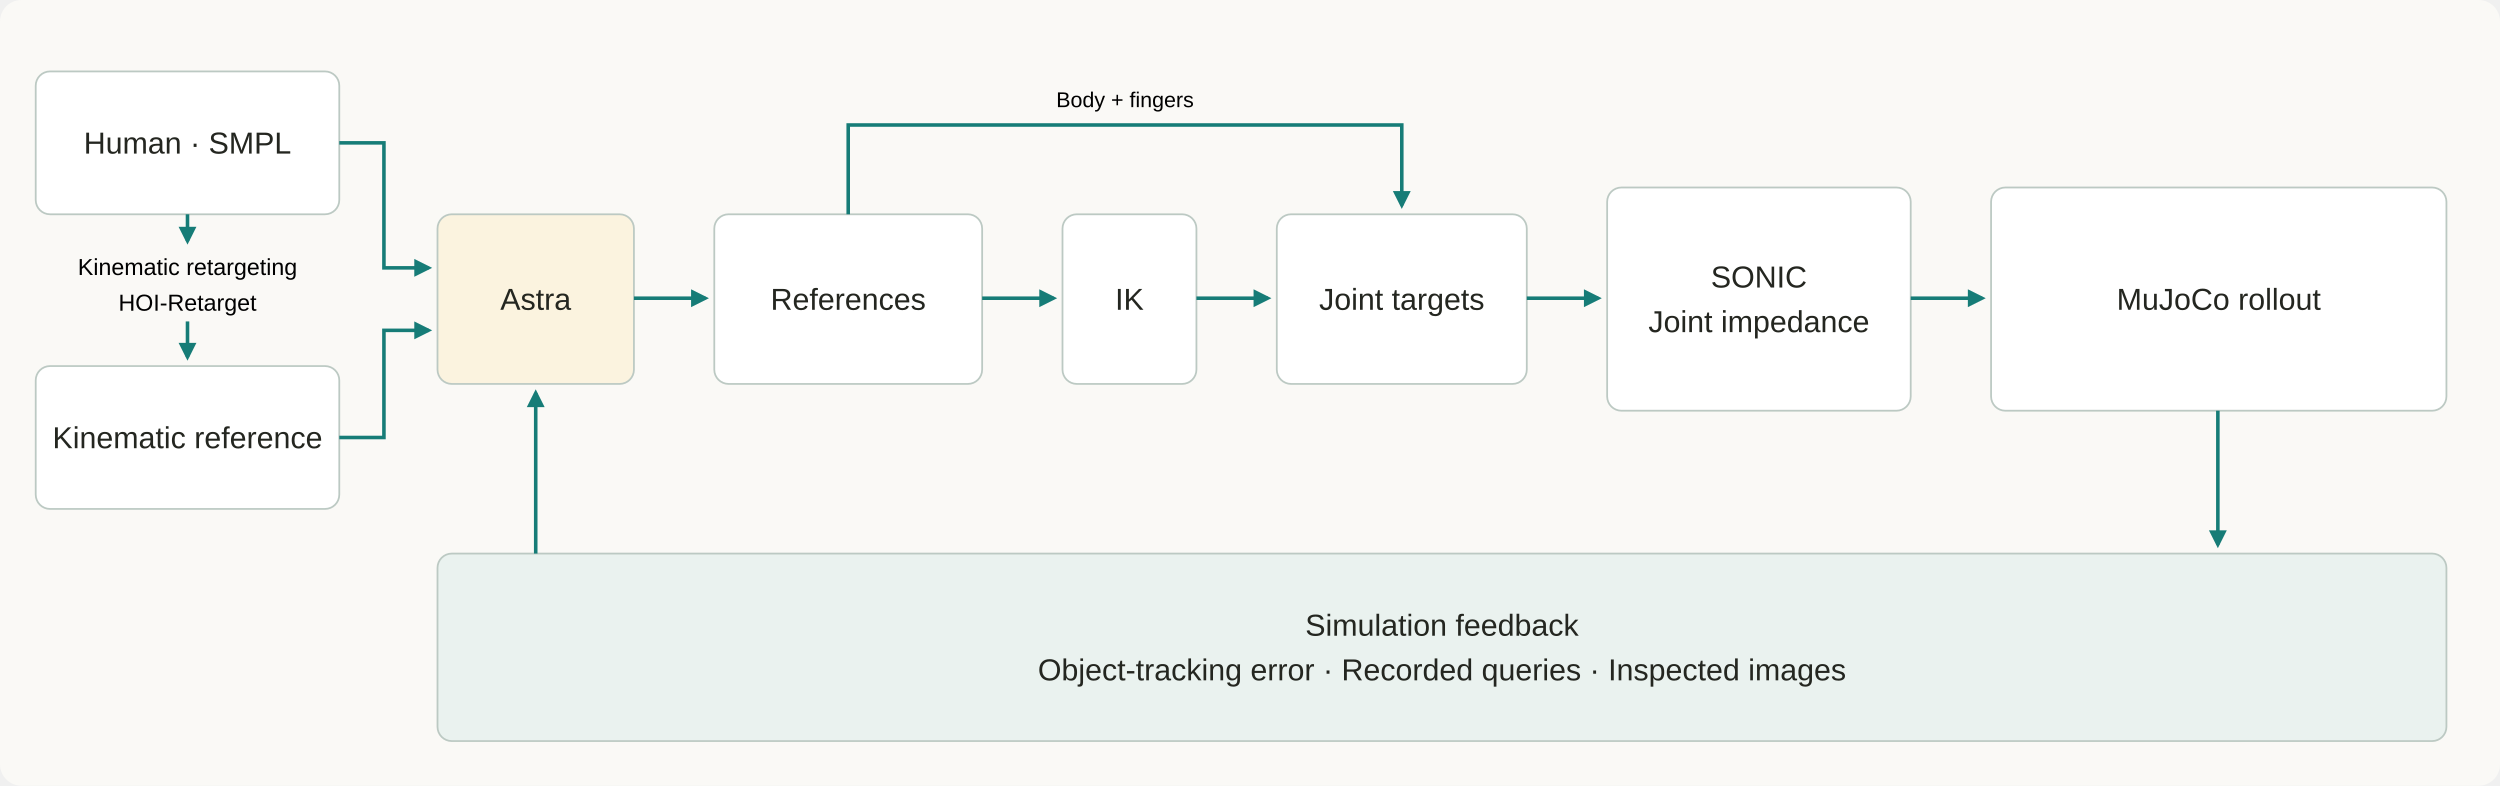
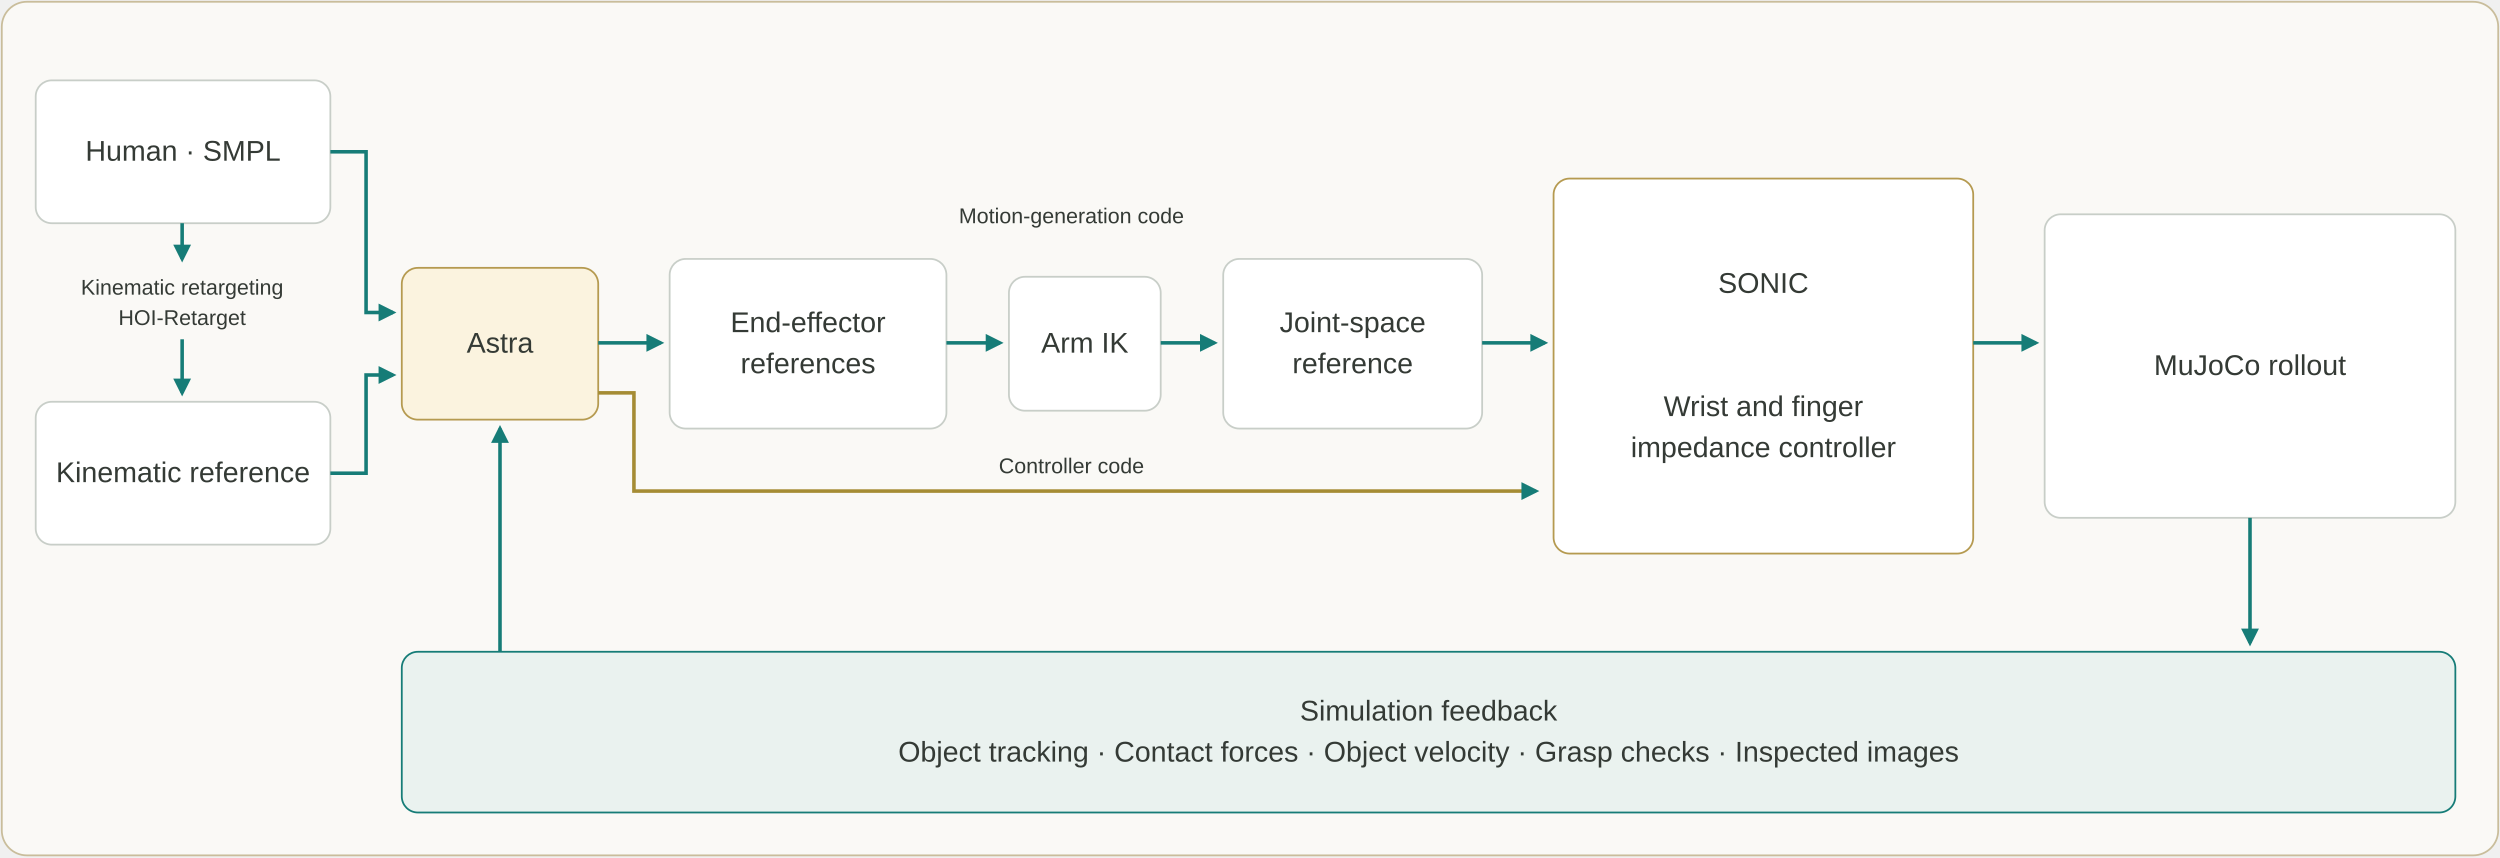
- <svg xmlns="http://www.w3.org/2000/svg" width="1400" height="440" viewBox="0 0 1400 440" role="img" aria-labelledby="title desc">
+ <svg xmlns="http://www.w3.org/2000/svg" width="1400" height="480" viewBox="0 0 1400 480" role="img" aria-labelledby="title desc">
  <defs>
    <marker id="arrow" viewBox="0 0 10 10" refX="8" refY="5" markerWidth="5" markerHeight="5" orient="auto">
      <path d="M0 0L10 5L0 10Z" fill="#167c77" />
    </marker>
  </defs>
-   <rect width="1400" height="440" rx="12" fill="#faf9f6" />
-   <rect x="20" y="40" width="170" height="80" rx="8" fill="#fff" stroke="#bcc9c3" />
-   <text x="105.0" y="86.0" text-anchor="middle" font-family="Arial,sans-serif" font-size="17" fill="#242620">Human · SMPL</text>
-   <rect x="20" y="205" width="170" height="80" rx="8" fill="#fff" stroke="#bcc9c3" />
-   <text x="105.0" y="251.0" text-anchor="middle" font-family="Arial,sans-serif" font-size="17" fill="#242620">Kinematic reference</text>
-   <text x="105" y="154" text-anchor="middle" font-family="Arial" font-size="13">Kinematic retargeting</text>
-   <text x="105" y="174" text-anchor="middle" font-family="Arial" font-size="13">HOI-Retarget</text>
-   <path d="M105 120V135" fill="none" stroke="#167c77" stroke-width="2" marker-end="url(#arrow)" />
-   <path d="M105 180V200" fill="none" stroke="#167c77" stroke-width="2" marker-end="url(#arrow)" />
-   <rect x="245" y="120" width="110" height="95" rx="8" fill="#fbf3df" stroke="#bcc9c3" />
-   <text x="300.0" y="173.5" text-anchor="middle" font-family="Arial,sans-serif" font-size="17" fill="#242620">Astra</text>
-   <rect x="400" y="120" width="150" height="95" rx="8" fill="#fff" stroke="#bcc9c3" />
-   <text x="475.0" y="173.5" text-anchor="middle" font-family="Arial,sans-serif" font-size="17" fill="#242620">References</text>
-   <rect x="595" y="120" width="75" height="95" rx="8" fill="#fff" stroke="#bcc9c3" />
-   <text x="632.5" y="173.5" text-anchor="middle" font-family="Arial,sans-serif" font-size="17" fill="#242620">IK</text>
-   <rect x="715" y="120" width="140" height="95" rx="8" fill="#fff" stroke="#bcc9c3" />
-   <text x="785.0" y="173.5" text-anchor="middle" font-family="Arial,sans-serif" font-size="17" fill="#242620">Joint targets</text>
-   <rect x="900" y="105" width="170" height="125" rx="8" fill="#fff" stroke="#bcc9c3" />
-   <text x="985.0" y="161.0" text-anchor="middle" font-family="Arial,sans-serif" font-size="17" fill="#242620">SONIC</text>
-   <text x="985.0" y="186.0" text-anchor="middle" font-family="Arial,sans-serif" font-size="17" fill="#242620">Joint impedance</text>
-   <rect x="1115" y="105" width="255" height="125" rx="8" fill="#fff" stroke="#bcc9c3" />
-   <text x="1242.5" y="173.5" text-anchor="middle" font-family="Arial,sans-serif" font-size="17" fill="#242620">MuJoCo rollout</text>
-   <path d="M190 80H215V150H240" fill="none" stroke="#167c77" stroke-width="2" marker-end="url(#arrow)" />
-   <path d="M190 245H215V185H240" fill="none" stroke="#167c77" stroke-width="2" marker-end="url(#arrow)" />
-   <path d="M355 167H395" fill="none" stroke="#167c77" stroke-width="2" marker-end="url(#arrow)" />
-   <path d="M550 167H590" fill="none" stroke="#167c77" stroke-width="2" marker-end="url(#arrow)" />
-   <path d="M670 167H710" fill="none" stroke="#167c77" stroke-width="2" marker-end="url(#arrow)" />
-   <path d="M855 167H895" fill="none" stroke="#167c77" stroke-width="2" marker-end="url(#arrow)" />
-   <path d="M1070 167H1110" fill="none" stroke="#167c77" stroke-width="2" marker-end="url(#arrow)" />
-   <path d="M475 120V70H785V115" fill="none" stroke="#167c77" stroke-width="2" marker-end="url(#arrow)" />
-   <text x="630" y="60" text-anchor="middle" font-family="Arial" font-size="12">Body + fingers</text>
-   <rect x="245" y="310" width="1125" height="105" rx="8" fill="#eaf2ef" stroke="#bcc9c3" />
-   <text x="807.5" y="356.0" text-anchor="middle" font-family="Arial,sans-serif" font-size="17" fill="#242620">Simulation feedback</text>
-   <text x="807.5" y="381.0" text-anchor="middle" font-family="Arial,sans-serif" font-size="17" fill="#242620">Object-tracking error · Recorded queries · Inspected images</text>
-   <path d="M1242 230V305" fill="none" stroke="#167c77" stroke-width="2" marker-end="url(#arrow)" />
-   <path d="M300 310V220" fill="none" stroke="#167c77" stroke-width="2" marker-end="url(#arrow)" />
+   <rect x="1" y="1" width="1398" height="478" rx="14" fill="#faf9f6" stroke="#c9bd9b" />
+   <rect x="20" y="45" width="165" height="80" rx="9" fill="#fff" stroke="#c8cec8" />
+   <text x="102.5" y="90.0" text-anchor="middle" font-family="Arial,sans-serif" font-size="16" fill="#343a35">Human · SMPL</text>
+   <rect x="20" y="225" width="165" height="80" rx="9" fill="#fff" stroke="#c8cec8" />
+   <text x="102.5" y="270.0" text-anchor="middle" font-family="Arial,sans-serif" font-size="16" fill="#343a35">Kinematic reference</text>
+   <path d="M102 125V145" fill="none" stroke="#167c77" stroke-width="2" marker-end="url(#arrow)" />
+   <path d="M102 190V220" fill="none" stroke="#167c77" stroke-width="2" marker-end="url(#arrow)" />
+   <text x="102" y="165" text-anchor="middle" font-family="Arial,sans-serif" font-size="12" fill="#343a35">Kinematic retargeting</text>
+   <text x="102" y="182" text-anchor="middle" font-family="Arial,sans-serif" font-size="12" fill="#343a35">HOI-Retarget</text>
+   <rect x="225" y="150" width="110" height="85" rx="9" fill="#fbf3df" stroke="#b59a50" />
+   <text x="280.0" y="197.5" text-anchor="middle" font-family="Arial,sans-serif" font-size="16" fill="#343a35">Astra</text>
+   <rect x="375" y="145" width="155" height="95" rx="9" fill="#fff" stroke="#c8cec8" />
+   <text x="452.5" y="186.0" text-anchor="middle" font-family="Arial,sans-serif" font-size="16" fill="#343a35">End-effector</text>
+   <text x="452.5" y="209.0" text-anchor="middle" font-family="Arial,sans-serif" font-size="16" fill="#343a35">references</text>
+   <rect x="565" y="155" width="85" height="75" rx="9" fill="#fff" stroke="#c8cec8" />
+   <text x="607.5" y="197.5" text-anchor="middle" font-family="Arial,sans-serif" font-size="16" fill="#343a35">Arm IK</text>
+   <rect x="685" y="145" width="145" height="95" rx="9" fill="#fff" stroke="#c8cec8" />
+   <text x="757.5" y="186.0" text-anchor="middle" font-family="Arial,sans-serif" font-size="16" fill="#343a35">Joint-space</text>
+   <text x="757.5" y="209.0" text-anchor="middle" font-family="Arial,sans-serif" font-size="16" fill="#343a35">reference</text>
+   <rect x="870" y="100" width="235" height="210" rx="9" fill="#fff" stroke="#b59a50" />
+   <text x="987.5" y="164.0" text-anchor="middle" font-family="Arial,sans-serif" font-size="16" fill="#343a35">SONIC</text>
+   <text x="987.5" y="187.0" text-anchor="middle" font-family="Arial,sans-serif" font-size="16" fill="#343a35" />
+   <text x="987.5" y="210.0" text-anchor="middle" font-family="Arial,sans-serif" font-size="16" fill="#343a35" />
+   <text x="987.5" y="233.0" text-anchor="middle" font-family="Arial,sans-serif" font-size="16" fill="#343a35">Wrist and finger</text>
+   <text x="987.5" y="256.0" text-anchor="middle" font-family="Arial,sans-serif" font-size="16" fill="#343a35">impedance controller</text>
+   <rect x="1145" y="120" width="230" height="170" rx="9" fill="#fff" stroke="#c8cec8" />
+   <text x="1260.0" y="210.0" text-anchor="middle" font-family="Arial,sans-serif" font-size="16" fill="#343a35">MuJoCo rollout</text>
+   <path d="M185 85H205V175H220" fill="none" stroke="#167c77" stroke-width="2" marker-end="url(#arrow)" />
+   <path d="M185 265H205V210H220" fill="none" stroke="#167c77" stroke-width="2" marker-end="url(#arrow)" />
+   <path d="M335 192H370" fill="none" stroke="#167c77" stroke-width="2" marker-end="url(#arrow)" />
+   <path d="M530 192H560" fill="none" stroke="#167c77" stroke-width="2" marker-end="url(#arrow)" />
+   <path d="M650 192H680" fill="none" stroke="#167c77" stroke-width="2" marker-end="url(#arrow)" />
+   <path d="M830 192H865" fill="none" stroke="#167c77" stroke-width="2" marker-end="url(#arrow)" />
+   <path d="M1105 192H1140" fill="none" stroke="#167c77" stroke-width="2" marker-end="url(#arrow)" />
+   <text x="600" y="125" text-anchor="middle" font-family="Arial,sans-serif" font-size="12" fill="#343a35">Motion-generation code</text>
+   <path d="M335 220H355V275H860" fill="none" stroke="#a58c34" stroke-width="2" marker-end="url(#arrow)" />
+   <text x="600" y="265" text-anchor="middle" font-family="Arial,sans-serif" font-size="12" fill="#343a35">Controller code</text>
+   <rect x="225" y="365" width="1150" height="90" rx="9" fill="#eaf2ef" stroke="#167c77" />
+   <text x="800.0" y="403.5" text-anchor="middle" font-family="Arial,sans-serif" font-size="16" fill="#343a35">Simulation feedback</text>
+   <text x="800.0" y="426.5" text-anchor="middle" font-family="Arial,sans-serif" font-size="16" fill="#343a35">Object tracking · Contact forces · Object velocity · Grasp checks · Inspected images</text>
+   <path d="M1260 290V360" fill="none" stroke="#167c77" stroke-width="2" marker-end="url(#arrow)" />
+   <path d="M280 365V240" fill="none" stroke="#167c77" stroke-width="2" marker-end="url(#arrow)" />
</svg>
